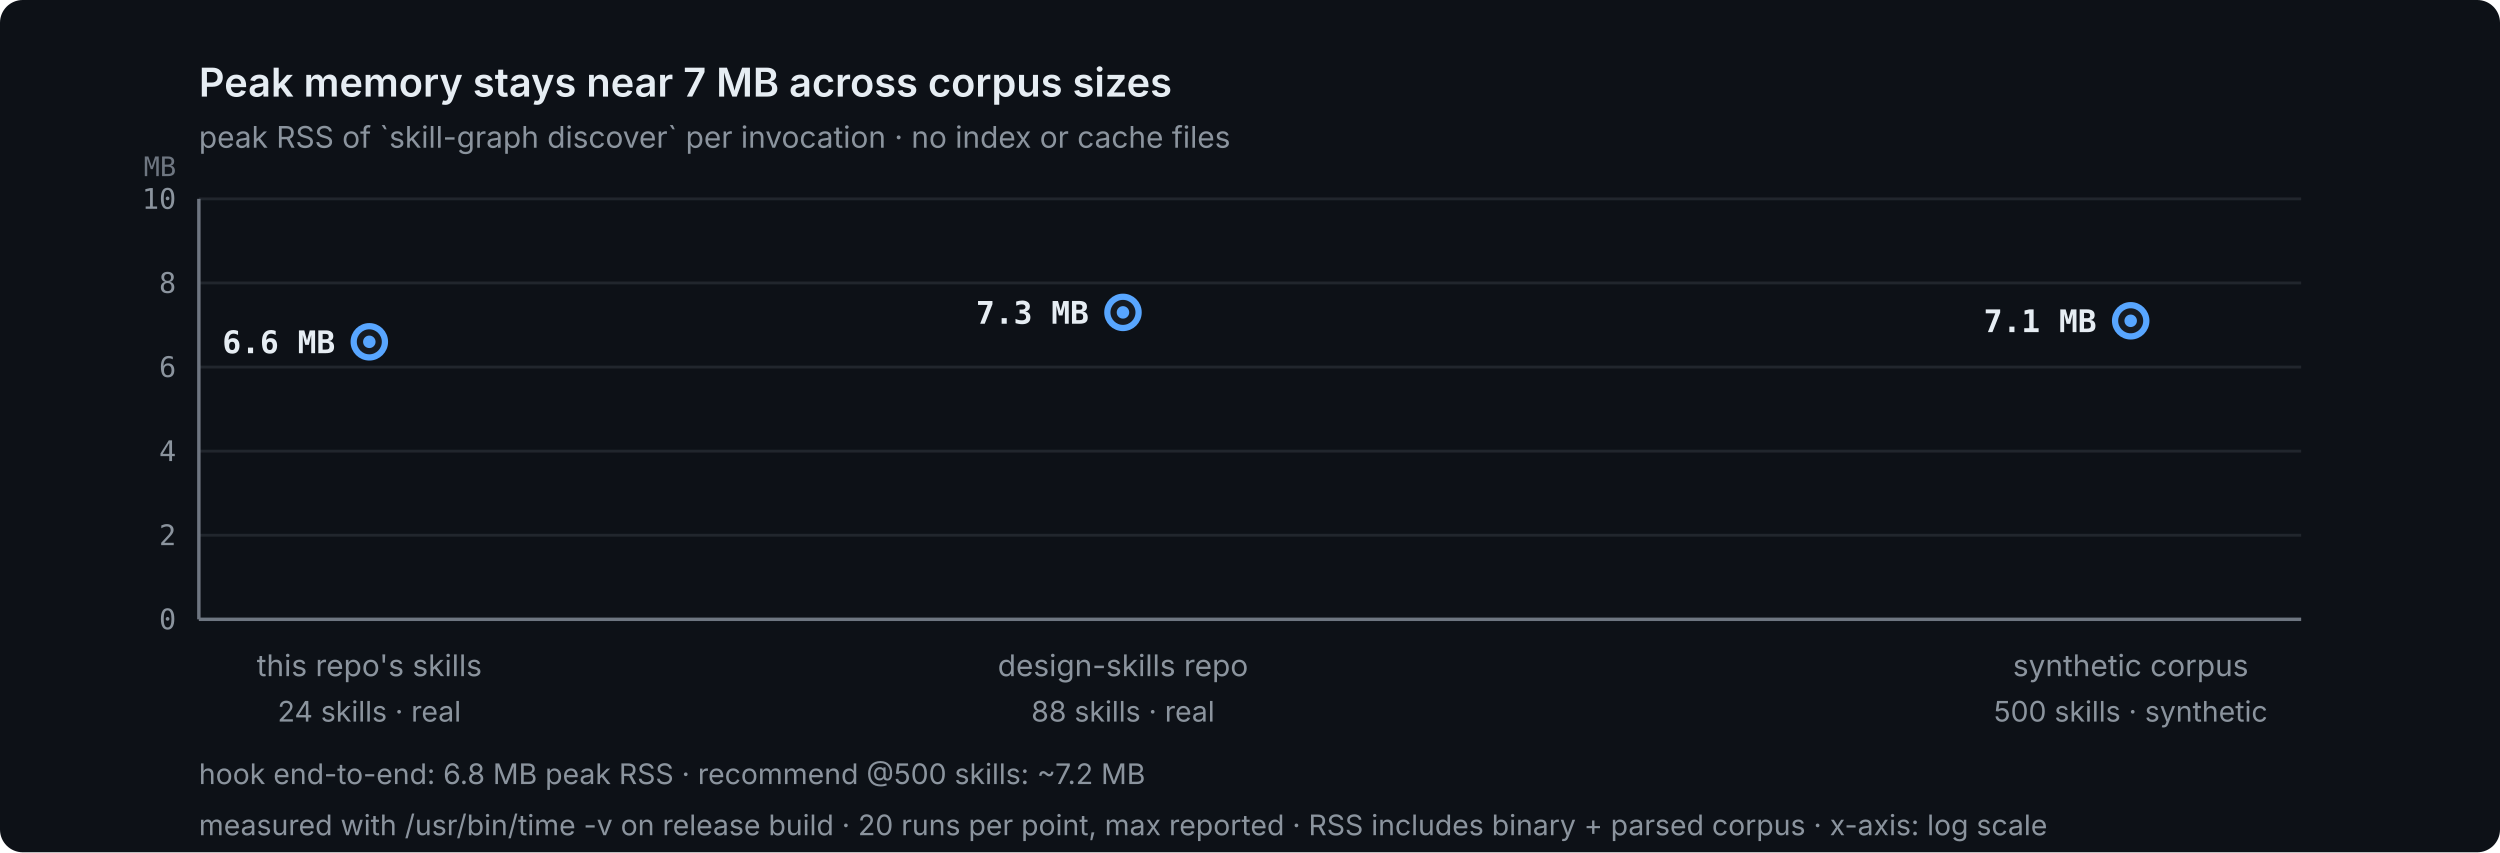
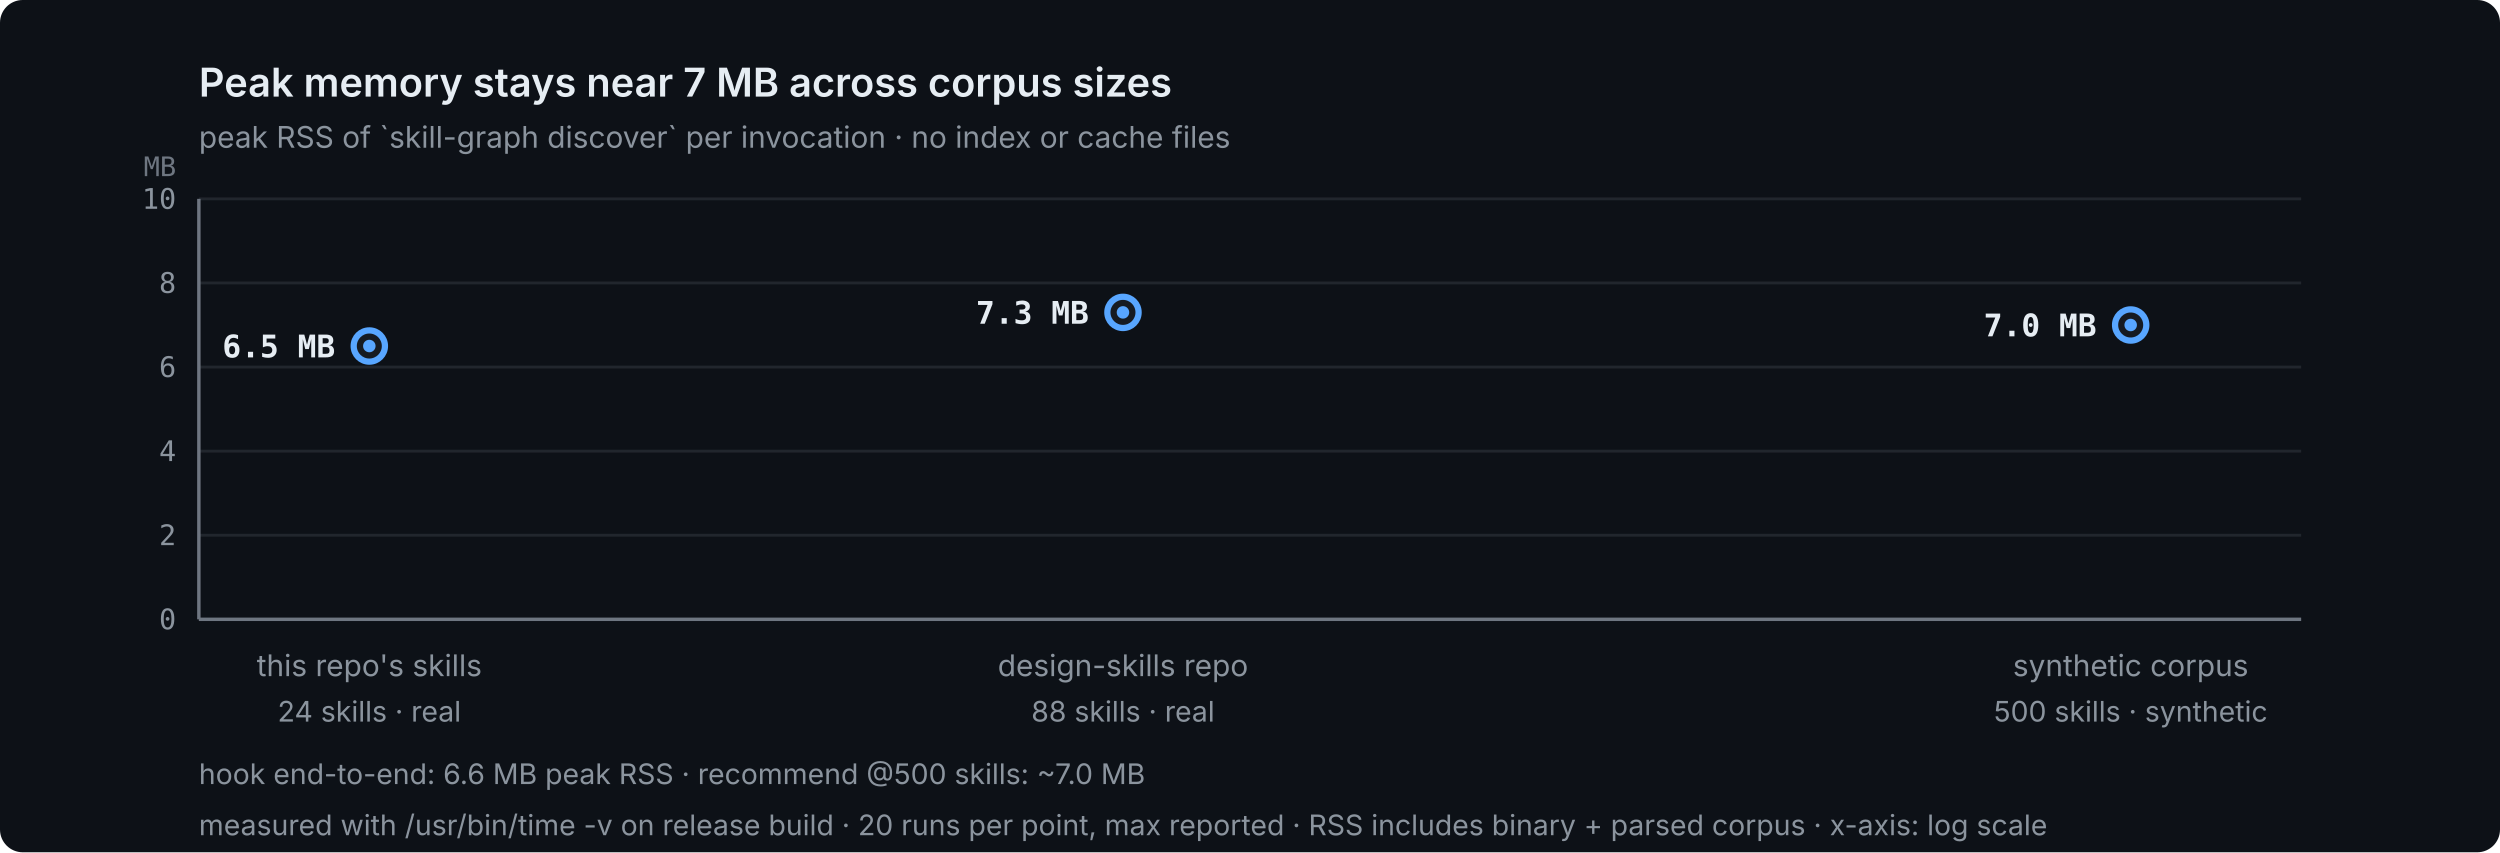
<svg xmlns="http://www.w3.org/2000/svg" width="880" height="300" viewBox="0 0 880 300" role="img" font-family="ui-sans-serif,system-ui,-apple-system,'Segoe UI',sans-serif">
  <rect width="880" height="300" fill="#0d1117" rx="8" />
  <g fill="#e6edf3">
    <text x="70" y="34" font-size="14" fill="#e6edf3" text-anchor="start" font-family="ui-sans-serif,system-ui,-apple-system,'Segoe UI',sans-serif" opacity="1.0" font-weight="600">Peak memory stays near 7 MB across corpus sizes</text>
    <text x="70" y="52" font-size="10.5" fill="#8b949e" text-anchor="start" font-family="ui-sans-serif,system-ui,-apple-system,'Segoe UI',sans-serif" opacity="1.0">peak RSS of `skill-graph discover` per invocation · no index or cache files</text>
    <line x1="70" y1="218.0" x2="810" y2="218.0" stroke="#21262d" stroke-width="1" opacity="1.0" />
    <text x="62" y="221.5" font-size="10" fill="#8b949e" text-anchor="end" font-family="ui-monospace,'SF Mono',Menlo,Consolas,monospace" opacity="1.0">0</text>
    <line x1="70" y1="188.4" x2="810" y2="188.4" stroke="#21262d" stroke-width="1" opacity="1.0" />
    <text x="62" y="191.9" font-size="10" fill="#8b949e" text-anchor="end" font-family="ui-monospace,'SF Mono',Menlo,Consolas,monospace" opacity="1.0">2</text>
    <line x1="70" y1="158.8" x2="810" y2="158.8" stroke="#21262d" stroke-width="1" opacity="1.0" />
    <text x="62" y="162.3" font-size="10" fill="#8b949e" text-anchor="end" font-family="ui-monospace,'SF Mono',Menlo,Consolas,monospace" opacity="1.0">4</text>
    <line x1="70" y1="129.2" x2="810" y2="129.2" stroke="#21262d" stroke-width="1" opacity="1.0" />
    <text x="62" y="132.7" font-size="10" fill="#8b949e" text-anchor="end" font-family="ui-monospace,'SF Mono',Menlo,Consolas,monospace" opacity="1.0">6</text>
    <line x1="70" y1="99.6" x2="810" y2="99.6" stroke="#21262d" stroke-width="1" opacity="1.0" />
    <text x="62" y="103.1" font-size="10" fill="#8b949e" text-anchor="end" font-family="ui-monospace,'SF Mono',Menlo,Consolas,monospace" opacity="1.0">8</text>
    <line x1="70" y1="70.0" x2="810" y2="70.0" stroke="#21262d" stroke-width="1" opacity="1.0" />
    <text x="62" y="73.5" font-size="10" fill="#8b949e" text-anchor="end" font-family="ui-monospace,'SF Mono',Menlo,Consolas,monospace" opacity="1.0">10</text>
    <text x="62" y="62" font-size="9.5" fill="#6e7681" text-anchor="end" font-family="ui-monospace,'SF Mono',Menlo,Consolas,monospace" opacity="1.0">MB</text>
    <line x1="70" y1="218" x2="810" y2="218" stroke="#6e7681" stroke-width="1.2" opacity="1.0" />
    <line x1="70" y1="70" x2="70" y2="218" stroke="#6e7681" stroke-width="1.2" opacity="1.0" />
-     <circle cx="130.0" cy="120.32" r="5.5" fill="#161b22" stroke="#58a6ff" stroke-width="2.2" />
-     <circle cx="130.0" cy="120.32" r="2.2" fill="#58a6ff" />
-     <text x="118.0" y="124.32" font-size="11" fill="#e6edf3" text-anchor="end" font-family="ui-monospace,'SF Mono',Menlo,Consolas,monospace" opacity="1.0" font-weight="600">6.6 MB</text>
+     <circle cx="130.0" cy="121.8" r="5.5" fill="#161b22" stroke="#58a6ff" stroke-width="2.2" />
+     <circle cx="130.0" cy="121.8" r="2.2" fill="#58a6ff" />
+     <text x="118.0" y="125.8" font-size="11" fill="#e6edf3" text-anchor="end" font-family="ui-monospace,'SF Mono',Menlo,Consolas,monospace" opacity="1.0" font-weight="600">6.5 MB</text>
    <text x="130.0" y="238" font-size="10.5" fill="#8b949e" text-anchor="middle" font-family="ui-sans-serif,system-ui,-apple-system,'Segoe UI',sans-serif" opacity="1.0">this repo's skills</text>
    <text x="130.0" y="254" font-size="10" fill="#8b949e" text-anchor="middle" font-family="ui-sans-serif,system-ui,-apple-system,'Segoe UI',sans-serif" opacity="1.0">24 skills · real</text>
    <circle cx="395.286" cy="109.96" r="5.5" fill="#161b22" stroke="#58a6ff" stroke-width="2.2" />
    <circle cx="395.286" cy="109.96" r="2.2" fill="#58a6ff" />
    <text x="383.286" y="113.96" font-size="11" fill="#e6edf3" text-anchor="end" font-family="ui-monospace,'SF Mono',Menlo,Consolas,monospace" opacity="1.0" font-weight="600">7.3 MB</text>
    <text x="395.286" y="238" font-size="10.5" fill="#8b949e" text-anchor="middle" font-family="ui-sans-serif,system-ui,-apple-system,'Segoe UI',sans-serif" opacity="1.0">design-skills repo</text>
    <text x="395.286" y="254" font-size="10" fill="#8b949e" text-anchor="middle" font-family="ui-sans-serif,system-ui,-apple-system,'Segoe UI',sans-serif" opacity="1.0">88 skills · real</text>
-     <circle cx="750.0" cy="112.92" r="5.5" fill="#161b22" stroke="#58a6ff" stroke-width="2.2" />
-     <circle cx="750.0" cy="112.92" r="2.2" fill="#58a6ff" />
-     <text x="738.0" y="116.92" font-size="11" fill="#e6edf3" text-anchor="end" font-family="ui-monospace,'SF Mono',Menlo,Consolas,monospace" opacity="1.0" font-weight="600">7.1 MB</text>
+     <circle cx="750.0" cy="114.4" r="5.5" fill="#161b22" stroke="#58a6ff" stroke-width="2.2" />
+     <circle cx="750.0" cy="114.4" r="2.2" fill="#58a6ff" />
+     <text x="738.0" y="118.4" font-size="11" fill="#e6edf3" text-anchor="end" font-family="ui-monospace,'SF Mono',Menlo,Consolas,monospace" opacity="1.0" font-weight="600">7.0 MB</text>
    <text x="750.0" y="238" font-size="10.5" fill="#8b949e" text-anchor="middle" font-family="ui-sans-serif,system-ui,-apple-system,'Segoe UI',sans-serif" opacity="1.0">synthetic corpus</text>
    <text x="750.0" y="254" font-size="10" fill="#8b949e" text-anchor="middle" font-family="ui-sans-serif,system-ui,-apple-system,'Segoe UI',sans-serif" opacity="1.0">500 skills · synthetic</text>
-     <text x="70" y="276" font-size="10" fill="#8b949e" text-anchor="start" font-family="ui-sans-serif,system-ui,-apple-system,'Segoe UI',sans-serif" opacity="1.0">hook end-to-end: 6.8 MB peak RSS · recommend @500 skills: ~7.2 MB</text>
+     <text x="70" y="276" font-size="10" fill="#8b949e" text-anchor="start" font-family="ui-sans-serif,system-ui,-apple-system,'Segoe UI',sans-serif" opacity="1.0">hook end-to-end: 6.6 MB peak RSS · recommend @500 skills: ~7.0 MB</text>
    <text x="70" y="294" font-size="10" fill="#8b949e" text-anchor="start" font-family="ui-sans-serif,system-ui,-apple-system,'Segoe UI',sans-serif" opacity="1.0">measured with /usr/bin/time -v on release build · 20 runs per point, max reported · RSS includes binary + parsed corpus · x-axis: log scale</text>
  </g>
</svg>
